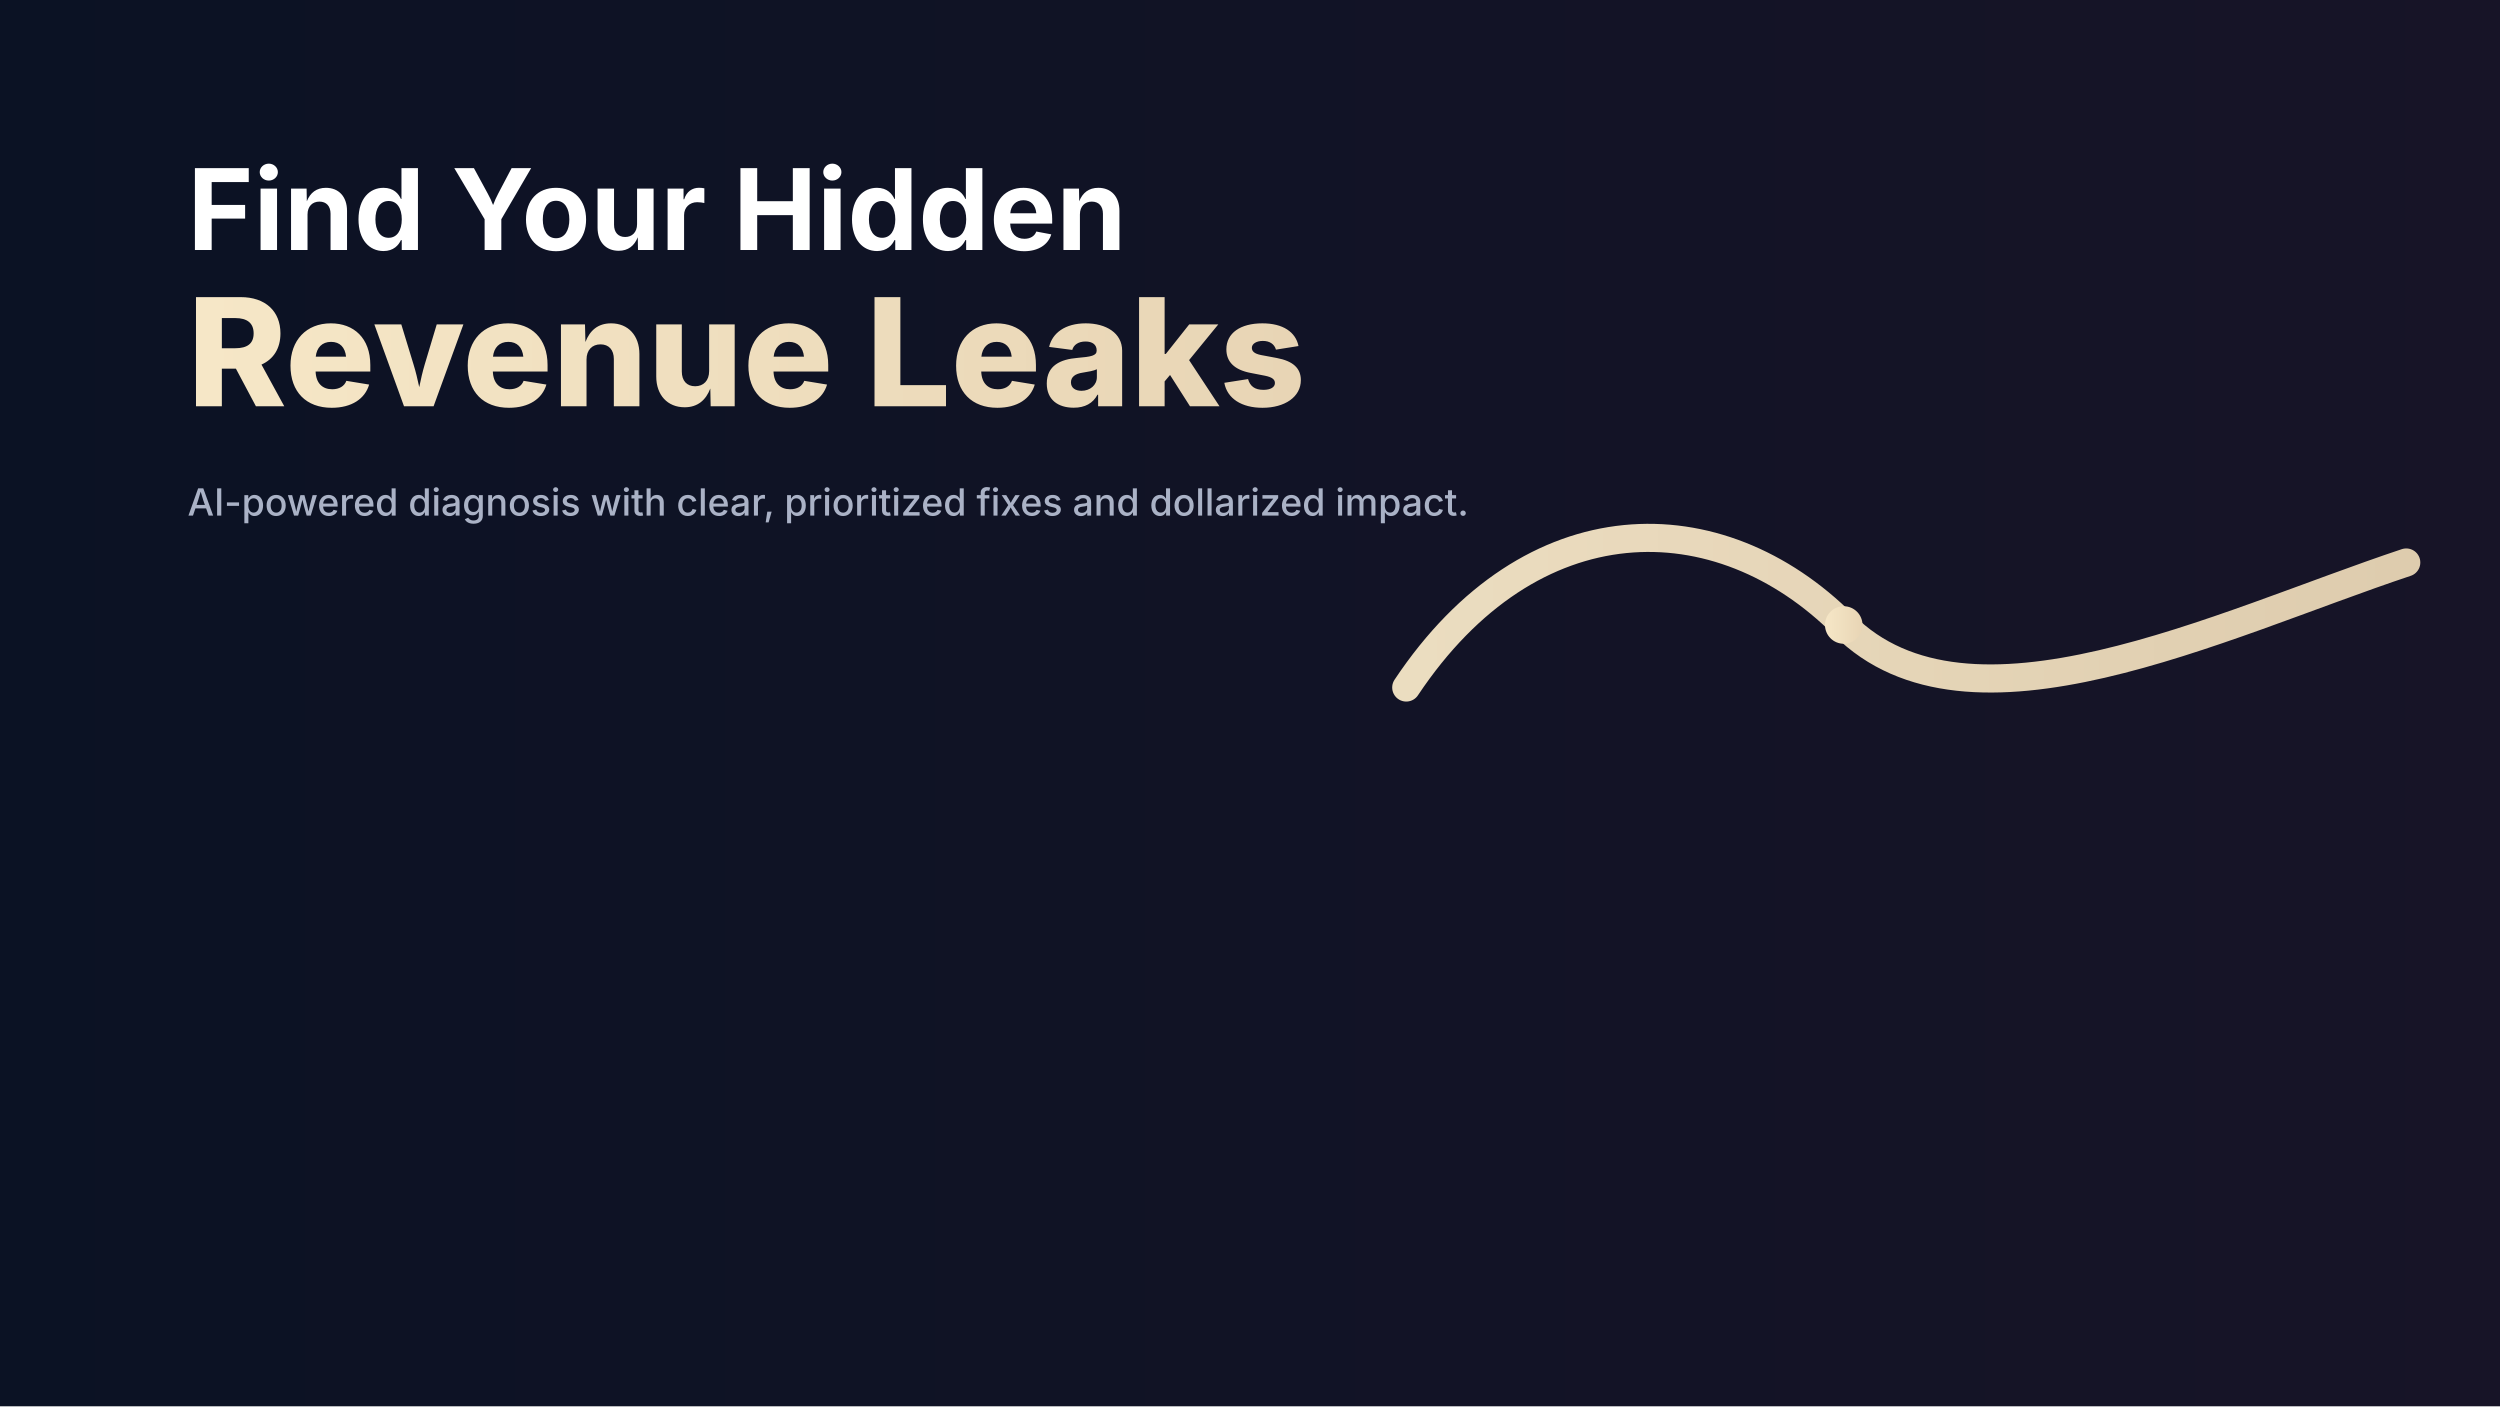
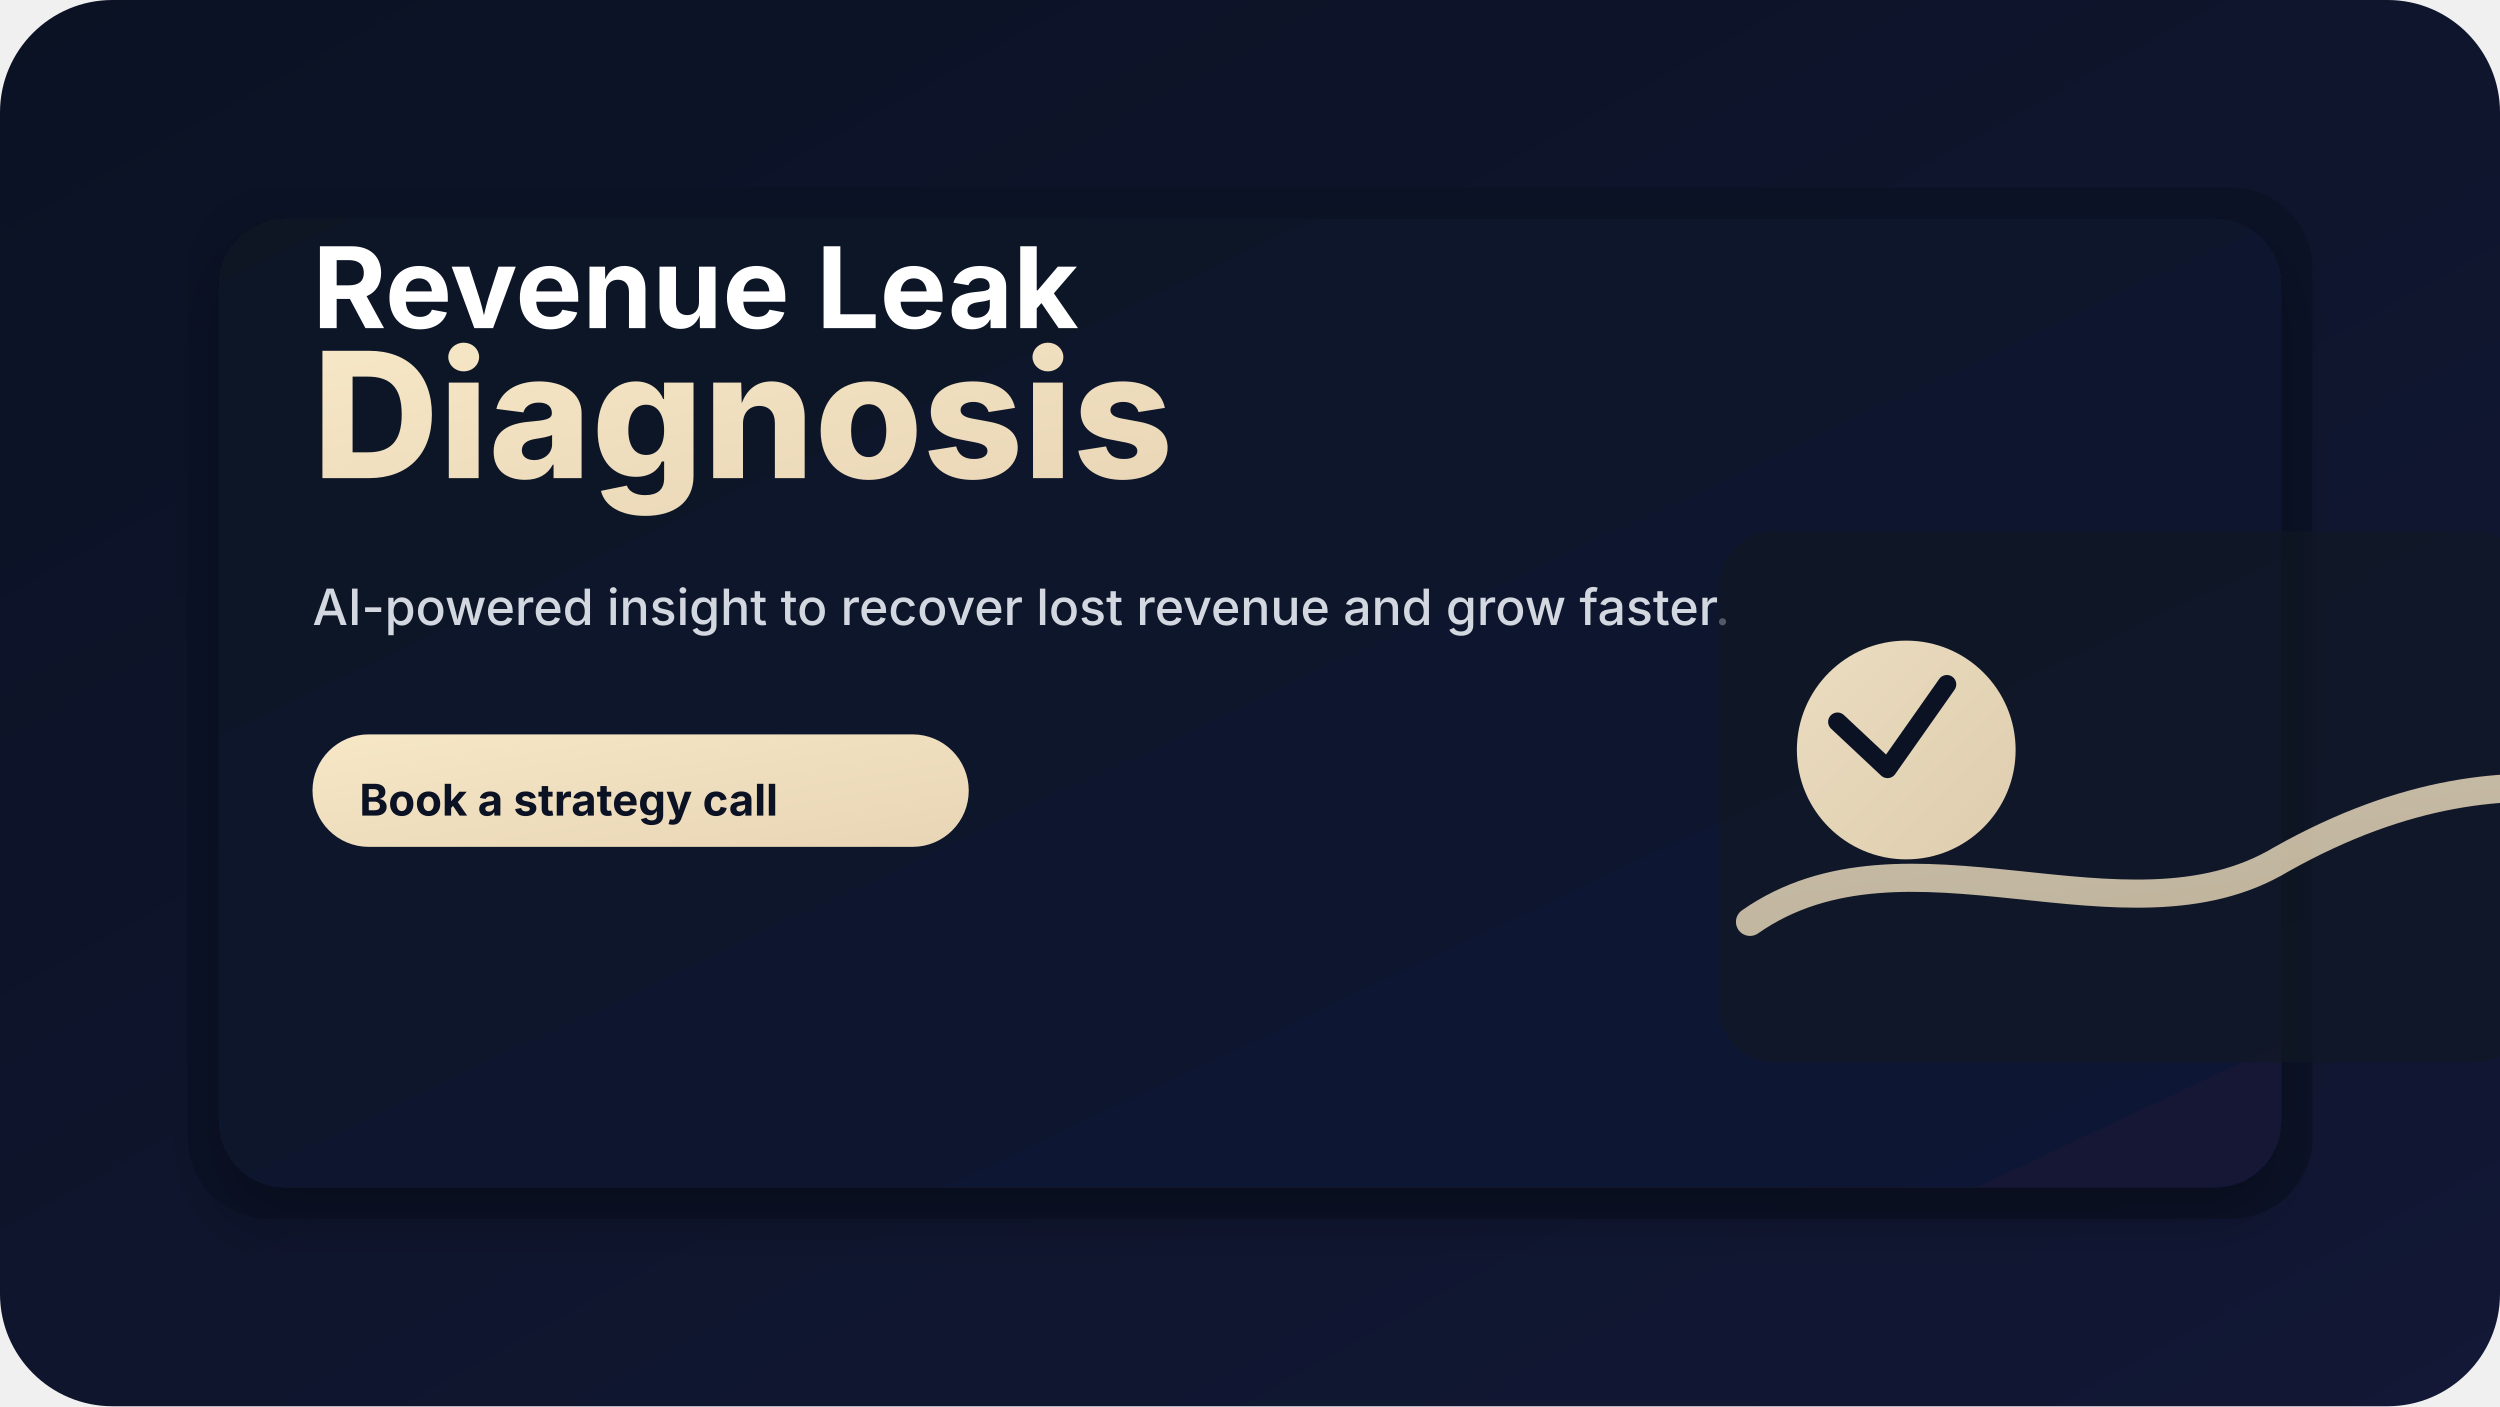
<svg xmlns="http://www.w3.org/2000/svg" viewBox="0 0 1600 900" role="img" aria-label="Kartik Clarity cover banner">
  <defs>
-     <linearGradient id="bg" x1="0" x2="1">
-       <stop offset="0" stop-color="#0B1224" />
-       <stop offset="1" stop-color="#171427" />
+     <linearGradient id="bg" x1="0" y1="0" x2="1" y2="1">
+       <stop offset="0%" stop-color="#0B1224" />
+       <stop offset="100%" stop-color="#121835" />
    </linearGradient>
-     <linearGradient id="accent" x1="0" x2="1">
-       <stop offset="0" stop-color="#F6E7C7" />
-       <stop offset="1" stop-color="#E8D5B5" />
+     <linearGradient id="accent" x1="0" y1="0" x2="1" y2="1">
+       <stop offset="0%" stop-color="#F6E7C7" />
+       <stop offset="100%" stop-color="#E8D5B5" />
    </linearGradient>
+     <filter id="shadow" x="-20%" y="-20%" width="140%" height="140%">
+       <feDropShadow dx="0" dy="20" stdDeviation="18" flood-color="#000000" flood-opacity="0.24" />
+     </filter>
  </defs>
-   <rect width="100%" height="100%" fill="url(#bg)" />
-   <g transform="translate(120,160)">
-     <text x="0" y="0" font-family="Inter, Arial, sans-serif" font-weight="700" font-size="72" fill="#FFFFFF">Find Your Hidden</text>
-     <text x="0" y="100" font-family="Inter, Arial, sans-serif" font-weight="800" font-size="96" fill="url(#accent)">Revenue Leaks</text>
-     <text x="0" y="170" font-family="Inter, Arial, sans-serif" font-weight="500" font-size="24" fill="#AAB2C6">AI-powered diagnosis with clear, prioritized fixes and dollarized impact.</text>
-   </g>
-   <g transform="translate(900,200)">
-     <path d="M0 240 C 80 120, 200 120, 280 200 C 360 280, 520 200, 640 160" stroke="url(#accent)" stroke-width="18" fill="none" stroke-linecap="round" stroke-linejoin="round" opacity="0.95" />
-     <circle cx="280" cy="200" r="12" fill="url(#accent)" />
+   <rect width="1600" height="900" rx="72" fill="url(#bg)" />
+   <g transform="translate(120 120)">
+     <rect width="1360" height="660" rx="52" fill="#0B1224" opacity="0.85" />
+     <rect x="20" y="20" width="1320" height="620" rx="42" fill="url(#bg)" filter="url(#shadow)" />
+     <g transform="translate(80 90)">
+       <text x="0" y="0" font-family="Inter, Arial, sans-serif" font-weight="700" font-size="72" fill="#FFFFFF">Revenue Leak</text>
+       <text x="0" y="96" font-family="Inter, Arial, sans-serif" font-weight="800" font-size="112" fill="url(#accent)">Diagnosis</text>
+       <text x="0" y="190" font-family="Inter, Arial, sans-serif" font-weight="500" font-size="32" fill="#D3D7E0">AI-powered insight to recover lost revenue and grow faster.</text>
+       <rect x="0" y="260" width="420" height="72" rx="36" fill="url(#accent)" />
+       <text x="30" y="312" font-family="Inter, Arial, sans-serif" font-weight="700" font-size="28" fill="#0B1224">Book a strategy call</text>
+     </g>
+     <g transform="translate(980 220)">
+       <rect x="0" y="0" width="520" height="340" rx="36" fill="#0F1724" opacity="0.65" />
+       <circle cx="120" cy="140" r="70" fill="url(#accent)" opacity="0.95" />
+       <path d="M76 122 L108 152 L146 98" stroke="#0B1224" stroke-width="12" fill="none" stroke-linecap="round" stroke-linejoin="round" />
+       <path d="M20 250 C 120 180, 260 270, 360 210 C 520 120, 620 190, 680 190" stroke="url(#accent)" stroke-width="18" fill="none" stroke-linecap="round" opacity="0.8" />
+     </g>
  </g>
</svg>
